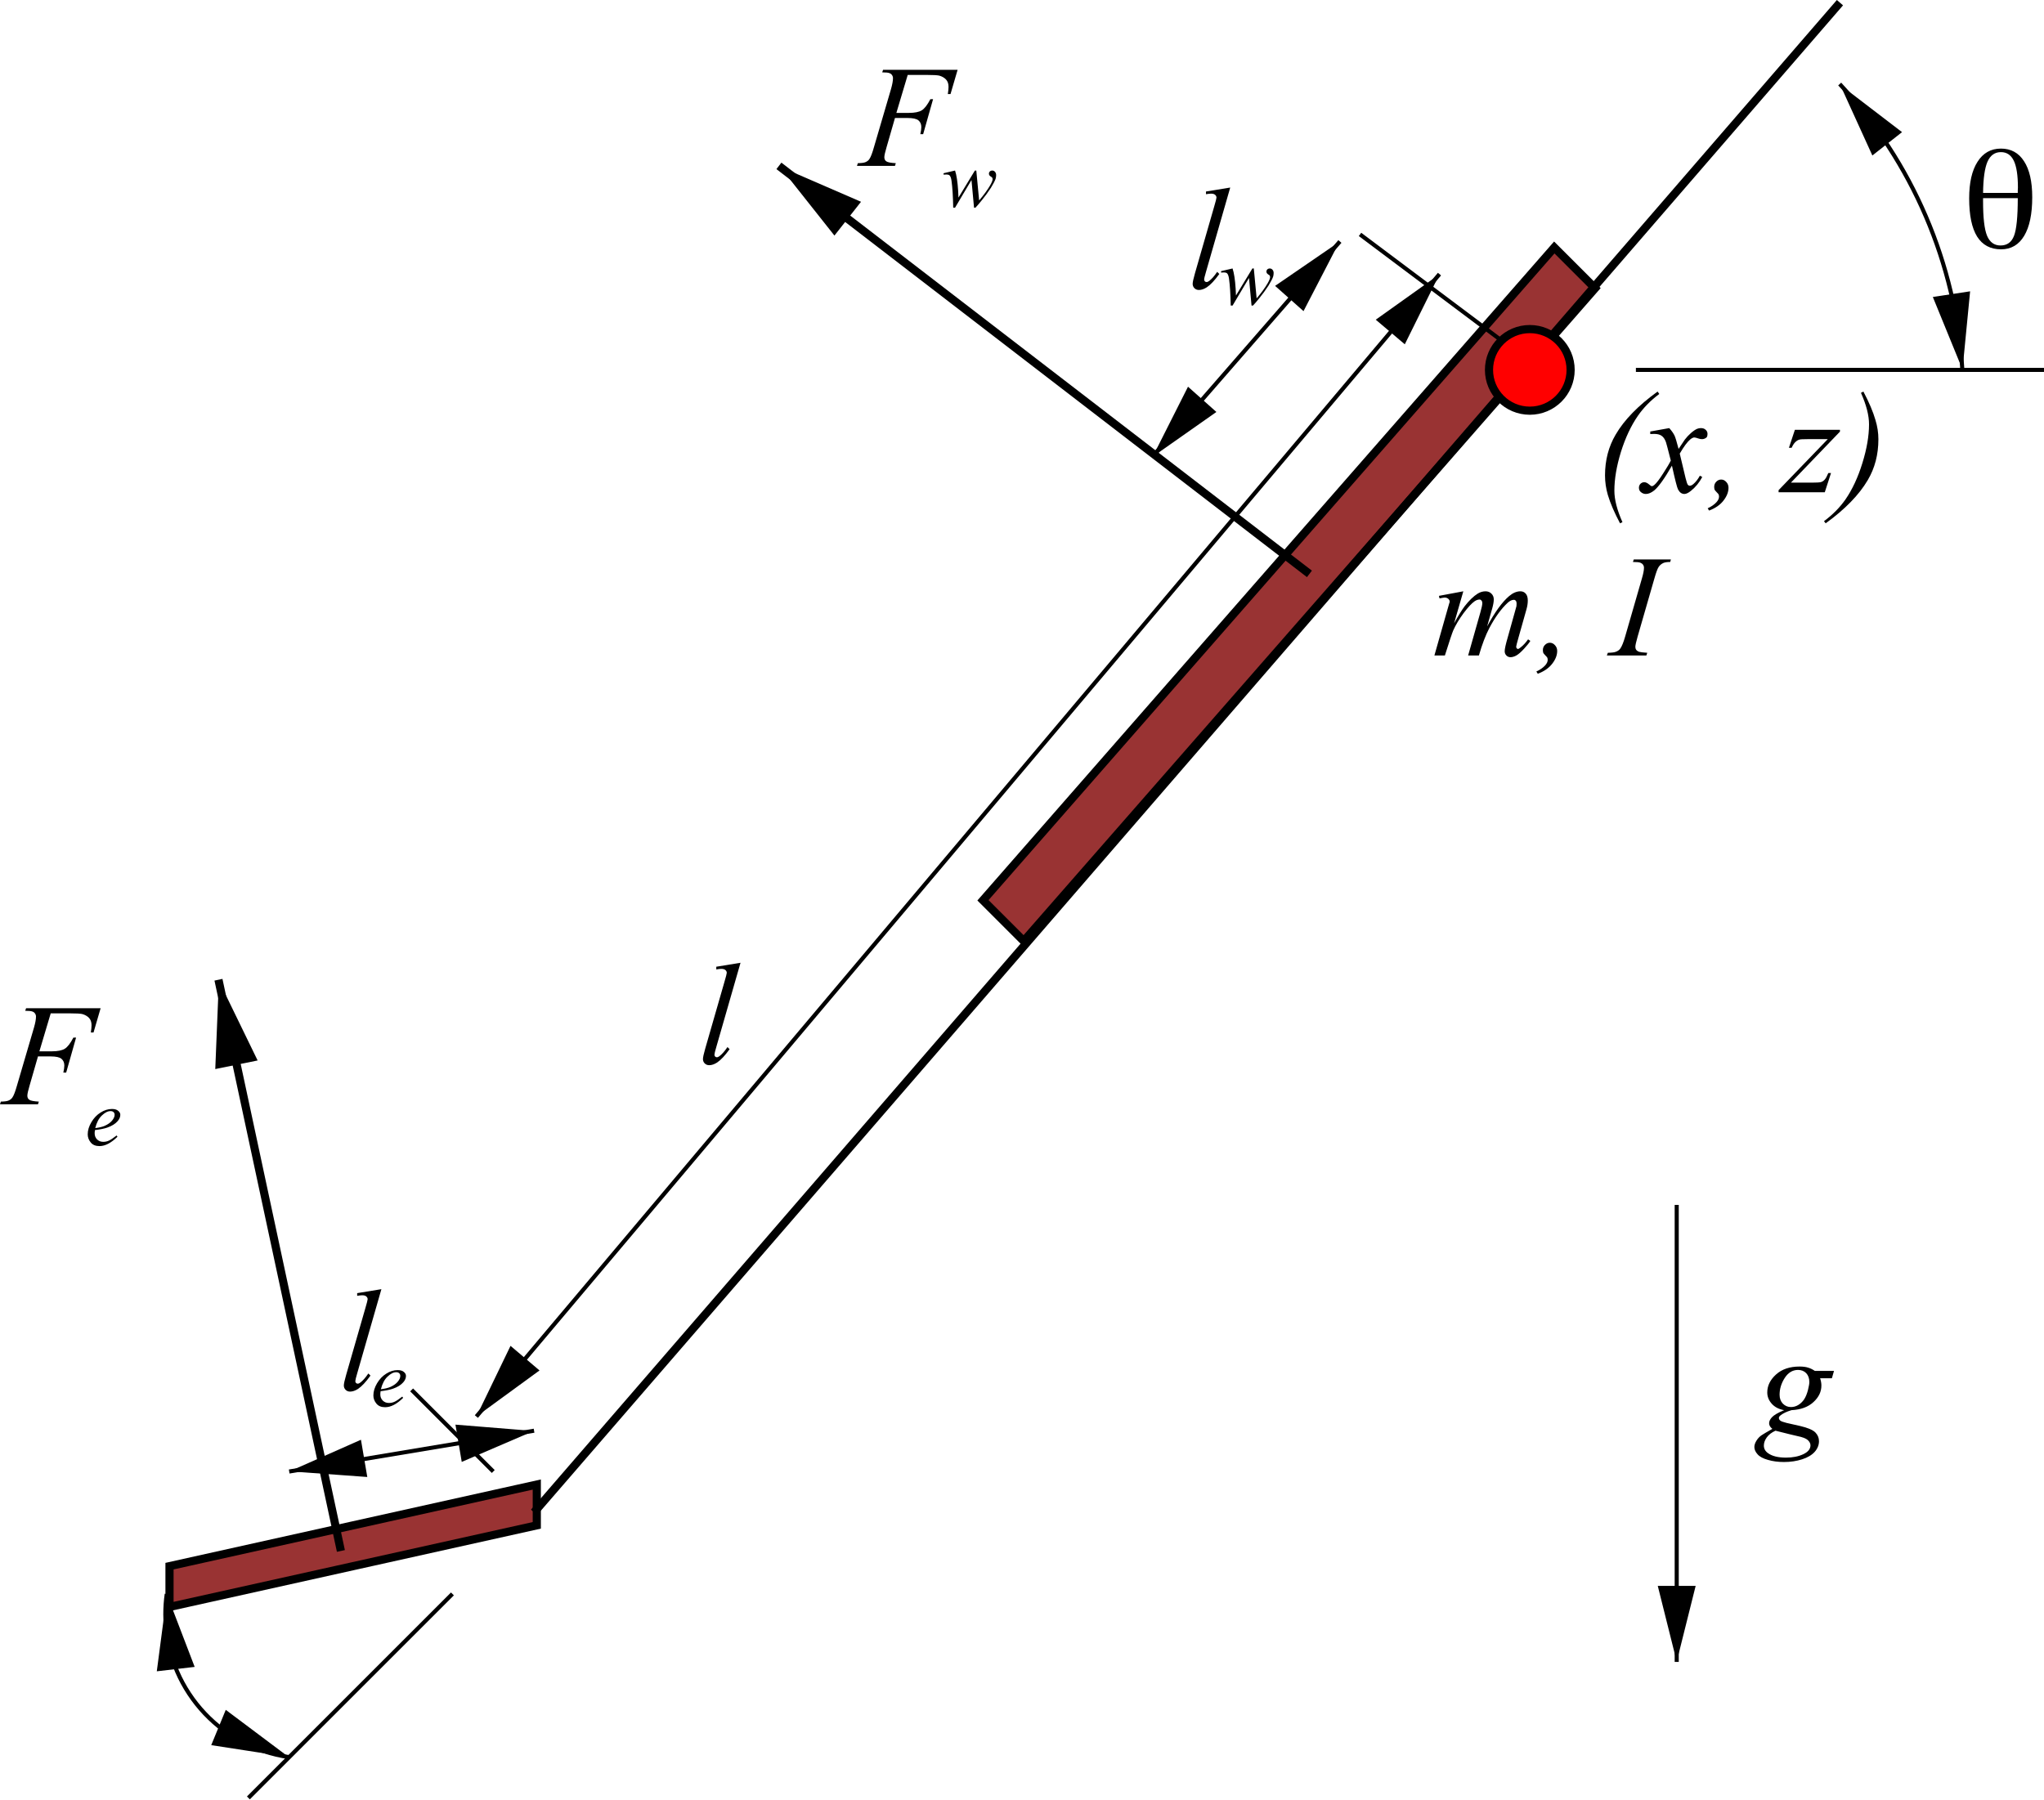
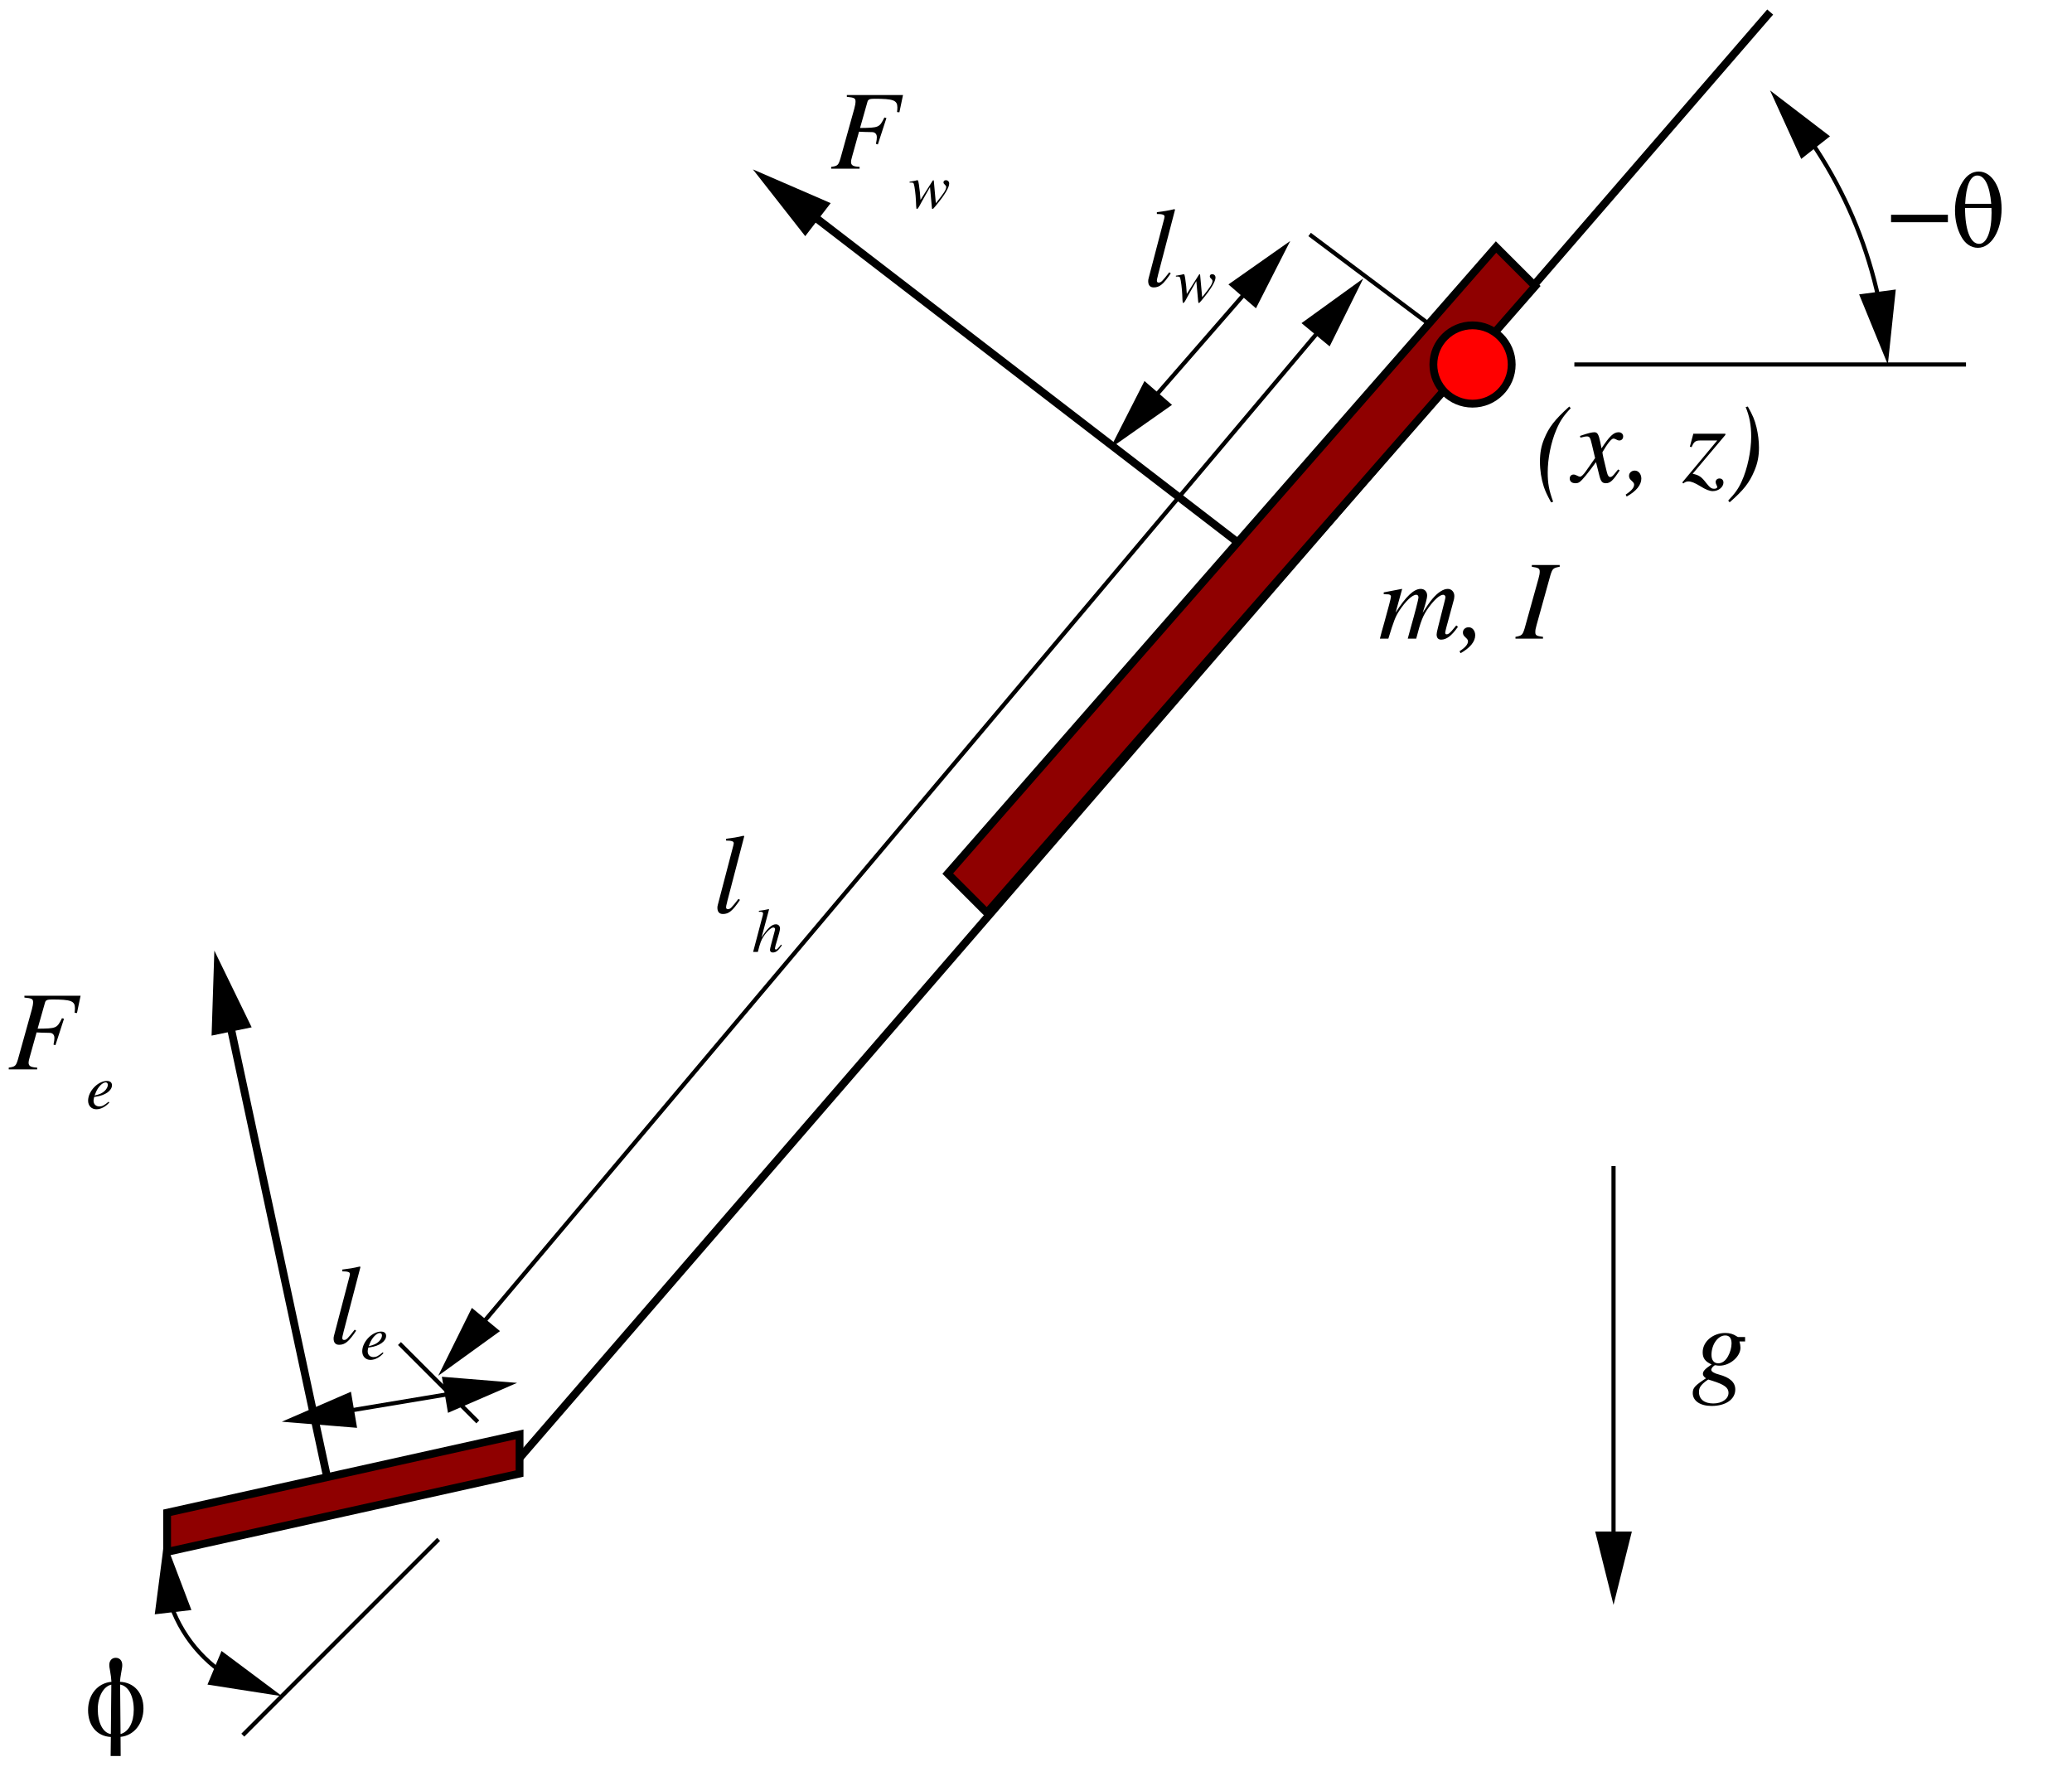
- <svg xmlns="http://www.w3.org/2000/svg" xmlns:xlink="http://www.w3.org/1999/xlink" width="281.738" height="248.066" viewBox="0 0 225.391 198.453" version="1.1" id="svg2">
-   <defs id="defs4">
-     <g id="g6">
-       <symbol overflow="visible" id="glyph0-0" style="overflow:visible">
-         <path style="stroke:none" d="m 0,-2.219 -10,0 0,-8 10,0 z m -0.25,-0.25 0,-7.5 -9.5,0 0,7.5 z" id="path9" />
-       </symbol>
-       <symbol overflow="visible" id="glyph0-1" style="overflow:visible">
-         <path style="stroke:none" d="m 3.297,-3.016 0.125,0.266 c -1.18,0.625 -2.219,1.074 -3.125,1.344 -0.719,0.211 -1.438,0.312 -2.156,0.312 -1.676,0 -3.176,-0.391 -4.5,-1.172 -1.625,-0.945 -3.207,-2.488 -4.75,-4.625 l 0.266,-0.188 c 0.719,0.961 1.523,1.746 2.406,2.359 1.105,0.762 2.438,1.387 4,1.875 1.562,0.48 2.984,0.719 4.266,0.719 0.977,0 2.133,-0.297 3.469,-0.891 z" id="path12" />
-       </symbol>
-       <symbol overflow="visible" id="glyph0-2" style="overflow:visible">
-         <path style="stroke:none" d="m -7.078,-2.781 c 0.273,-0.25 0.543,-0.441 0.812,-0.578 0.188,-0.094 0.684,-0.242 1.484,-0.453 L -5.812,-4.5 c -0.25,-0.188 -0.488,-0.41 -0.719,-0.672 -0.227,-0.258 -0.383,-0.488 -0.469,-0.688 -0.051,-0.125 -0.078,-0.258 -0.078,-0.406 0,-0.227 0.062,-0.406 0.188,-0.531 C -6.773,-6.93 -6.629,-7 -6.453,-7 c 0.199,0 0.336,0.039 0.406,0.109 0.125,0.148 0.188,0.312 0.188,0.5 0,0.117 -0.02,0.234 -0.062,0.359 -0.082,0.242 -0.125,0.402 -0.125,0.484 0,0.125 0.074,0.277 0.219,0.453 0.273,0.324 0.793,0.711 1.562,1.156 l 2.688,-0.641 c 0.418,-0.102 0.668,-0.188 0.75,-0.25 0.074,-0.07 0.109,-0.141 0.109,-0.203 0,-0.113 -0.055,-0.242 -0.172,-0.391 -0.238,-0.281 -0.551,-0.523 -0.938,-0.734 L -1.688,-6.422 c 0.617,0.324 1.125,0.742 1.531,1.25 0.227,0.281 0.344,0.523 0.344,0.719 0,0.293 -0.168,0.527 -0.5,0.703 -0.195,0.105 -1.07,0.328 -2.625,0.672 1.418,0.812 2.328,1.465 2.734,1.953 0.258,0.324 0.391,0.633 0.391,0.922 0,0.219 -0.078,0.41 -0.234,0.578 C -0.16,0.5 -0.312,0.562 -0.5,0.562 c -0.176,0 -0.32,-0.059 -0.438,-0.172 -0.113,-0.117 -0.172,-0.258 -0.172,-0.422 0,-0.164 0.086,-0.344 0.25,-0.531 0.125,-0.133 0.188,-0.238 0.188,-0.312 0,-0.062 -0.039,-0.145 -0.125,-0.25 -0.195,-0.238 -0.625,-0.566 -1.281,-0.984 -0.656,-0.426 -1.129,-0.707 -1.422,-0.844 -1.27,0.324 -1.941,0.5 -2.016,0.531 -0.332,0.117 -0.566,0.273 -0.703,0.469 -0.145,0.188 -0.219,0.469 -0.219,0.844 0,0.125 0.008,0.266 0.016,0.422 l -0.281,0 z" id="path15" />
-       </symbol>
-       <symbol overflow="visible" id="glyph0-3" style="overflow:visible">
-         <path style="stroke:none" d="m 1.766,0.172 c -0.18,-0.395 -0.402,-0.719 -0.672,-0.969 -0.211,-0.188 -0.414,-0.281 -0.609,-0.281 -0.094,0 -0.18,0.016 -0.25,0.047 -0.043,0.023 -0.125,0.094 -0.25,0.219 -0.133,0.125 -0.223,0.199 -0.266,0.219 -0.094,0.031 -0.195,0.047 -0.312,0.047 -0.219,0 -0.406,-0.07 -0.562,-0.219 -0.164,-0.156 -0.25,-0.336 -0.25,-0.547 0,-0.219 0.09,-0.406 0.266,-0.562 0.168,-0.164 0.383,-0.25 0.641,-0.25 0.469,0 0.938,0.184 1.406,0.547 0.477,0.367 0.848,0.898 1.109,1.594 z" id="path18" />
-       </symbol>
-       <symbol overflow="visible" id="glyph0-4" style="overflow:visible">
-         <path style="stroke:none" d="" id="path21" />
-       </symbol>
-       <symbol overflow="visible" id="glyph0-5" style="overflow:visible">
-         <path style="stroke:none" d="m -6.891,-1.344 0,-4.969 0.203,0 5.625,5.406 0,-2.281 c 0,-0.539 -0.02,-0.883 -0.062,-1.031 C -1.164,-4.363 -1.254,-4.5 -1.391,-4.625 -1.523,-4.75 -1.77,-4.883 -2.125,-5.031 l 0,-0.297 2.125,0.688 0,5.094 -0.234,0 -5.625,-5.422 0,2.25 c 0,0.48 0.016,0.766 0.047,0.859 0.031,0.148 0.117,0.293 0.25,0.438 0.125,0.148 0.344,0.293 0.656,0.438 l 0,0.297 z" id="path24" />
-       </symbol>
-       <symbol overflow="visible" id="glyph0-6" style="overflow:visible">
-         <path style="stroke:none" d="m -10.969,-2.328 -0.141,-0.266 c 1.18,-0.625 2.219,-1.066 3.125,-1.328 C -7.273,-4.141 -6.562,-4.25 -5.844,-4.25 c 1.68,0 3.18,0.391 4.5,1.172 1.633,0.961 3.223,2.508 4.766,4.641 L 3.188,1.75 C 2.469,0.781 1.664,-0.008 0.781,-0.625 c -1.102,-0.758 -2.438,-1.379 -4,-1.859 -1.57,-0.488 -3,-0.734 -4.281,-0.734 -0.977,0 -2.133,0.297 -3.469,0.891 z" id="path27" />
-       </symbol>
-       <symbol overflow="visible" id="glyph0-7" style="overflow:visible">
-         <path style="stroke:none" d="m -7.078,-3.469 3.531,1.016 c -0.832,-0.457 -1.457,-0.844 -1.875,-1.156 -0.645,-0.5 -1.113,-0.984 -1.406,-1.453 -0.164,-0.27 -0.25,-0.555 -0.25,-0.859 0,-0.258 0.086,-0.473 0.25,-0.641 0.168,-0.176 0.383,-0.266 0.641,-0.266 0.262,0 0.594,0.059 1,0.172 l 1.984,0.562 c -1.582,-0.852 -2.695,-1.66 -3.344,-2.422 -0.352,-0.414 -0.531,-0.832 -0.531,-1.25 0,-0.238 0.086,-0.43 0.25,-0.578 0.168,-0.156 0.422,-0.234 0.766,-0.234 0.305,0 0.621,0.047 0.953,0.141 l 3.047,0.859 c 0.656,0.188 1.023,0.281 1.094,0.281 0.074,0 0.137,-0.023 0.188,-0.078 0.043,-0.031 0.062,-0.07 0.062,-0.125 0,-0.051 -0.051,-0.141 -0.156,-0.266 -0.227,-0.301 -0.531,-0.582 -0.906,-0.844 l 0.172,-0.25 c 0.211,0.125 0.496,0.355 0.859,0.688 0.367,0.336 0.617,0.621 0.75,0.859 0.125,0.23 0.188,0.445 0.188,0.641 0,0.18 -0.062,0.328 -0.188,0.453 -0.125,0.125 -0.281,0.188 -0.469,0.188 -0.25,0 -0.75,-0.109 -1.5,-0.328 L -4.484,-9.062 C -5.055,-9.227 -5.375,-9.316 -5.438,-9.328 -5.539,-9.336 -5.641,-9.344 -5.734,-9.344 c -0.125,0 -0.223,0.027 -0.297,0.078 -0.07,0.062 -0.109,0.137 -0.109,0.219 0,0.219 0.109,0.449 0.328,0.688 0.668,0.719 1.594,1.391 2.781,2.016 C -2.238,-5.926 -1.227,-5.539 0,-5.188 L 0,-4 -4.734,-5.344 C -5.242,-5.488 -5.582,-5.562 -5.75,-5.562 c -0.145,0 -0.25,0.031 -0.312,0.094 -0.07,0.055 -0.109,0.121 -0.109,0.203 0,0.18 0.062,0.359 0.188,0.547 0.211,0.312 0.648,0.719 1.312,1.219 0.668,0.492 1.305,0.871 1.906,1.141 0.293,0.125 1.215,0.434 2.766,0.922 l 0,1.156 -5.062,-1.438 -0.656,-0.188 c -0.102,-0.039 -0.176,-0.062 -0.219,-0.062 -0.113,0 -0.219,0.055 -0.312,0.156 -0.094,0.105 -0.141,0.242 -0.141,0.406 0,0.062 0.031,0.25 0.094,0.562 l -0.281,0.062 z" id="path30" />
-       </symbol>
-       <symbol overflow="visible" id="glyph0-8" style="overflow:visible">
-         <path style="stroke:none" d="M -0.297,-3.953 0,-3.859 0,0.5 -0.297,0.391 c -0.008,-0.438 -0.047,-0.727 -0.109,-0.875 -0.082,-0.227 -0.203,-0.395 -0.359,-0.5 -0.25,-0.176 -0.688,-0.352 -1.312,-0.531 L -8.469,-3.359 C -9,-3.516 -9.398,-3.594 -9.672,-3.594 c -0.133,0 -0.25,0.039 -0.344,0.109 -0.094,0.062 -0.164,0.164 -0.219,0.297 -0.051,0.137 -0.078,0.406 -0.078,0.812 l -0.281,-0.094 0,-4.094 0.281,0.078 c 0,0.336 0.039,0.586 0.109,0.75 0.105,0.23 0.258,0.406 0.453,0.531 0.188,0.125 0.617,0.281 1.281,0.469 l 6.391,1.844 c 0.586,0.168 0.961,0.25 1.125,0.25 0.125,0 0.234,-0.031 0.328,-0.094 0.094,-0.07 0.168,-0.176 0.219,-0.312 0.043,-0.145 0.078,-0.445 0.109,-0.906 z" id="path33" />
-       </symbol>
-       <symbol overflow="visible" id="glyph0-9" style="overflow:visible">
-         <path style="stroke:none" d="m -10.031,-5.203 4.188,1.25 0,-1.391 c 0,-0.625 -0.094,-1.094 -0.281,-1.406 -0.195,-0.312 -0.609,-0.629 -1.234,-0.953 l 0,-0.297 3.859,1.094 0,0.312 c -0.312,-0.07 -0.57,-0.109 -0.781,-0.109 -0.312,0 -0.555,0.105 -0.734,0.312 -0.176,0.211 -0.266,0.605 -0.266,1.188 l 0,1.406 3.203,0.922 c 0.562,0.168 0.938,0.25 1.125,0.25 0.199,0 0.352,-0.07 0.453,-0.219 0.105,-0.145 0.172,-0.492 0.203,-1.047 L 0,-3.797 0,0.391 -0.297,0.297 C -0.305,-0.117 -0.344,-0.395 -0.406,-0.531 c -0.082,-0.207 -0.203,-0.359 -0.359,-0.453 -0.207,-0.145 -0.645,-0.312 -1.312,-0.5 l -6.391,-1.875 c -0.508,-0.145 -0.91,-0.219 -1.203,-0.219 -0.133,0 -0.25,0.039 -0.344,0.109 -0.102,0.062 -0.176,0.164 -0.219,0.297 -0.051,0.125 -0.078,0.387 -0.078,0.781 l -0.281,-0.094 0,-8.219 2.672,0.781 0,0.297 c -0.32,-0.051 -0.586,-0.078 -0.797,-0.078 -0.344,0 -0.613,0.094 -0.812,0.281 -0.195,0.188 -0.336,0.434 -0.422,0.734 -0.051,0.211 -0.078,0.672 -0.078,1.391 z" id="path36" />
-       </symbol>
-       <symbol overflow="visible" id="glyph0-10" style="overflow:visible">
-         <path style="stroke:none" d="m -6.594,-8.344 0.812,0.234 0,1.297 c 0.281,-0.094 0.547,-0.141 0.797,-0.141 0.688,0 1.297,0.293 1.828,0.875 0.543,0.586 0.84,1.391 0.891,2.422 0.168,0.555 0.367,0.965 0.594,1.234 0.086,0.105 0.172,0.156 0.266,0.156 0.105,0 0.199,-0.047 0.281,-0.141 0.086,-0.094 0.172,-0.328 0.266,-0.703 L -0.516,-4.625 c 0.199,-0.844 0.438,-1.398 0.719,-1.672 C 0.473,-6.555 0.789,-6.688 1.156,-6.688 c 0.426,0 0.816,0.156 1.172,0.469 0.352,0.312 0.629,0.777 0.828,1.391 0.195,0.605 0.297,1.273 0.297,2 0,0.648 -0.078,1.234 -0.234,1.766 C 3.07,-0.531 2.867,-0.148 2.609,0.078 2.348,0.316 2.078,0.438 1.797,0.438 1.578,0.438 1.344,0.359 1.094,0.203 0.852,0.055 0.656,-0.129 0.5,-0.359 c -0.094,-0.133 -0.328,-0.531 -0.703,-1.188 -0.188,0.242 -0.395,0.359 -0.625,0.359 -0.207,0 -0.426,-0.102 -0.656,-0.312 -0.238,-0.219 -0.5,-0.664 -0.781,-1.344 -0.102,0.574 -0.336,1.027 -0.703,1.359 -0.375,0.336 -0.789,0.5 -1.25,0.5 -0.738,0 -1.398,-0.32 -1.984,-0.969 -0.582,-0.645 -0.875,-1.508 -0.875,-2.594 0,-0.383 0.043,-0.703 0.125,-0.953 0.074,-0.25 0.195,-0.492 0.359,-0.734 z m 1.234,2.719 c -0.414,0 -0.742,0.117 -0.984,0.344 -0.238,0.23 -0.359,0.531 -0.359,0.906 0,0.594 0.297,1.086 0.891,1.469 0.586,0.375 1.199,0.562 1.844,0.562 0.398,0 0.727,-0.117 0.984,-0.359 0.25,-0.25 0.375,-0.547 0.375,-0.891 0,-0.281 -0.07,-0.547 -0.219,-0.797 -0.156,-0.258 -0.363,-0.477 -0.625,-0.656 C -3.723,-5.223 -4.062,-5.363 -4.469,-5.469 -4.883,-5.57 -5.18,-5.625 -5.359,-5.625 z M 0,-1.891 c 0.195,0.43 0.445,0.75 0.75,0.969 0.301,0.211 0.598,0.312 0.891,0.312 0.344,0 0.625,-0.156 0.844,-0.469 0.32,-0.445 0.484,-1.102 0.484,-1.969 0,-0.738 -0.125,-1.375 -0.375,-1.906 C 2.344,-5.484 2.016,-5.75 1.609,-5.75 1.41,-5.75 1.219,-5.648 1.031,-5.453 0.852,-5.254 0.707,-4.875 0.594,-4.312 0.531,-4.008 0.332,-3.203 0,-1.891 z" id="path39" />
-       </symbol>
-       <symbol overflow="visible" id="glyph0-11" style="overflow:visible">
-         <path style="stroke:none" d="M -11.109,-4.766 -1.812,-2.094 c 0.461,0.137 0.742,0.203 0.844,0.203 0.086,0 0.152,-0.023 0.203,-0.078 0.055,-0.051 0.078,-0.113 0.078,-0.188 0,-0.094 -0.047,-0.195 -0.141,-0.312 C -1.035,-2.738 -1.363,-3.023 -1.812,-3.328 L -1.578,-3.562 c 0.699,0.5 1.188,0.961 1.469,1.375 0.195,0.305 0.297,0.594 0.297,0.875 0,0.199 -0.07,0.367 -0.203,0.5 -0.133,0.125 -0.289,0.188 -0.469,0.188 -0.188,0 -0.57,-0.082 -1.156,-0.25 L -8.969,-2.984 C -9.57,-3.16 -9.914,-3.25 -10,-3.25 c -0.125,0 -0.227,0.055 -0.312,0.156 -0.082,0.094 -0.125,0.246 -0.125,0.453 0,0.125 0.023,0.309 0.062,0.547 l -0.297,0 z" id="path42" />
-       </symbol>
-       <symbol overflow="visible" id="glyph1-0" style="overflow:visible">
-         <path style="stroke:none" d="m 2.859,-0.812 -14.281,0 0,-8.094 14.281,0 z m -0.891,-0.906 0,-6.281 -12.484,0 0,6.281 z" id="path45" />
-       </symbol>
-       <symbol overflow="visible" id="glyph1-1" style="overflow:visible">
-         <path style="stroke:none" d="m -5.438,-2.281 0.359,0 c 1.805,0 3.062,-0.145 3.781,-0.438 0.719,-0.301 1.078,-0.797 1.078,-1.484 0,-0.719 -0.348,-1.211 -1.047,-1.484 -0.707,-0.281 -2.098,-0.422 -4.172,-0.422 z m -0.578,-3.828 c -0.07,0 -0.172,0 -0.297,0 C -6.445,-6.117 -6.539,-6.125 -6.594,-6.125 c -1.352,0 -2.344,0.152 -2.969,0.453 -0.633,0.305 -0.953,0.777 -0.953,1.422 0,0.68 0.355,1.172 1.062,1.484 0.711,0.305 1.855,0.465 3.438,0.484 z M -10.906,-4.25 c 0,-1.102 0.465,-1.953 1.391,-2.547 0.918,-0.602 2.242,-0.906 3.969,-0.906 1.855,0 3.277,0.297 4.266,0.891 0.992,0.594 1.484,1.445 1.484,2.547 0,1.168 -0.469,2.047 -1.406,2.641 -0.945,0.586 -2.352,0.875 -4.219,0.875 -1.727,0 -3.07,-0.305 -4.031,-0.922 -0.969,-0.613 -1.453,-1.473 -1.453,-2.578 z" id="path48" />
-       </symbol>
-       <symbol overflow="visible" id="glyph2-0" style="overflow:visible">
-         <path style="stroke:none" d="m 0,-1.25 -5.625,0 0,-4.5 5.625,0 z m -0.141,-0.141 0,-4.219 -5.344,0 0,4.219 z" id="path51" />
-       </symbol>
-       <symbol overflow="visible" id="glyph2-1" style="overflow:visible">
-         <path style="stroke:none" d="m -3.984,-3.766 3.297,-0.312 c -0.594,-0.508 -1.148,-0.914 -1.672,-1.219 -0.312,-0.176 -0.535,-0.266 -0.672,-0.266 -0.062,0 -0.117,0.016 -0.172,0.047 -0.031,0.012 -0.066,0.059 -0.109,0.141 -0.051,0.074 -0.102,0.133 -0.156,0.172 -0.062,0.031 -0.125,0.047 -0.188,0.047 -0.082,0 -0.156,-0.031 -0.219,-0.094 -0.07,-0.07 -0.109,-0.164 -0.109,-0.281 0,-0.113 0.047,-0.211 0.141,-0.297 0.094,-0.082 0.215,-0.125 0.359,-0.125 0.156,0 0.297,0.023 0.422,0.062 0.25,0.094 0.578,0.266 0.984,0.516 0.48,0.312 0.922,0.637 1.328,0.969 0.406,0.324 0.695,0.57 0.859,0.734 l 0,0.156 -3.047,0.281 3.047,1.812 0,0.203 c -1.25,0.023 -2.238,0.086 -2.969,0.188 -0.301,0.043 -0.5,0.117 -0.594,0.219 -0.062,0.074 -0.094,0.184 -0.094,0.328 0,0.086 0.008,0.195 0.016,0.328 l -0.156,0 -0.297,-1.266 c 0.492,-0.164 1.246,-0.281 2.266,-0.344 0.387,-0.008 0.625,-0.02 0.719,-0.031 l -2.984,-1.812 z" id="path54" />
-       </symbol>
-       <symbol overflow="visible" id="glyph2-2" style="overflow:visible">
-         <path style="stroke:none" d="m -1.656,-1.078 c 0.148,0.023 0.266,0.031 0.359,0.031 0.262,0 0.484,-0.086 0.672,-0.266 0.18,-0.188 0.266,-0.41 0.266,-0.672 0,-0.219 -0.039,-0.422 -0.125,-0.609 -0.082,-0.195 -0.273,-0.488 -0.578,-0.875 l 0.141,-0.094 c 0.688,0.699 1.031,1.359 1.031,1.984 0,0.43 -0.133,0.75 -0.406,0.969 -0.27,0.219 -0.566,0.328 -0.891,0.328 -0.438,0 -0.883,-0.133 -1.344,-0.406 -0.457,-0.27 -0.812,-0.609 -1.062,-1.016 -0.258,-0.406 -0.391,-0.82 -0.391,-1.25 0,-0.312 0.07,-0.539 0.203,-0.688 0.125,-0.156 0.273,-0.234 0.438,-0.234 0.25,0 0.484,0.102 0.703,0.297 0.293,0.25 0.527,0.625 0.703,1.125 0.117,0.324 0.211,0.781 0.281,1.375 z M -1.875,-1.109 C -1.926,-1.535 -2.008,-1.883 -2.125,-2.156 -2.289,-2.52 -2.484,-2.789 -2.703,-2.969 -2.93,-3.156 -3.145,-3.25 -3.344,-3.25 c -0.125,0 -0.223,0.043 -0.297,0.125 C -3.711,-3.051 -3.75,-2.941 -3.75,-2.797 c 0,0.305 0.164,0.621 0.484,0.953 0.312,0.336 0.777,0.578 1.391,0.734 z" id="path57" />
-       </symbol>
-     </g>
-     <clipPath id="clip1">
-       <path d="M 3,3 49,3 49,30 3,30 z" id="path60" />
-     </clipPath>
-     <clipPath id="clip2">
-       <path d="m 0,0 0,226 205,0 0,-226 z m 8.441,22.66 2.219,2.82 7.141,-5.641 -6.719,3.059 4.5,-5.879 z m 34.5,-10.98 -0.539,-3.539 -9,1.258 7.438,0.723 -6.898,2.82 z" id="path63" />
-     </clipPath>
-     <clipPath id="clip3">
-       <path d="m 152,161 18,0 0,40 -18,0 z" id="path66" />
-     </clipPath>
-     <clipPath id="clip4">
-       <path d="m 0,0 0,226 205,0 0,-226 z m 161.621,195.699 3.598,-0.598 -1.559,-8.941 -0.539,7.379 -3,-6.777 z m -1.199,-29.34 -3.602,0.602 1.559,8.938 0.602,-7.438 2.941,6.84 z" id="path69" />
-     </clipPath>
-     <clipPath id="clip5">
-       <path d="m 6,69 72,0 0,85 -72,0 z" id="path72" />
-     </clipPath>
-     <clipPath id="clip6">
-       <path d="m 0,0 0,226 205,0 0,-226 z m 17.32,140.141 2.82,2.219 6.121,-7.98 -5.762,4.562 2.941,-6.781 z" id="path75" />
-     </clipPath>
-     <clipPath id="clip7">
-       <path d="m 133,41 52,0 0,1 -52,0 z" id="path78" />
-     </clipPath>
-     <clipPath id="clip8">
-       <path d="m 0,0 0,226 205,0 0,-226 z m 185.199,43.301 0,-3.602 -9.059,0 7.199,1.801 -7.199,1.801 z" id="path81" />
-     </clipPath>
-     <clipPath id="clip9">
-       <path d="m 24,61 140,0 0,120 -140,0 z" id="path84" />
-     </clipPath>
-     <clipPath id="clip10">
-       <path d="m 0,0 0,226 205,0 0,-226 z m 156.762,175.84 2.277,-2.758 -6.898,-5.82 4.379,6 -6.719,-3.242 z M 31.66,65.738 29.379,68.5 l 6.902,5.82 -4.32,-6.059 6.66,3.297 z" id="path87" />
-     </clipPath>
-     <clipPath id="clip11">
-       <path d="m 21,72 37,0 0,34 -37,0 z" id="path90" />
-     </clipPath>
-     <clipPath id="clip12">
-       <path d="m 0,0 0,226 205,0 0,-226 z m 50.859,101.32 2.402,-2.699 -6.84,-6 4.258,6.059 -6.66,-3.359 z m -22.738,-24.602 -2.402,2.703 6.84,6 -4.199,-6.121 6.602,3.418 z" id="path93" />
-     </clipPath>
-     <clipPath id="clip13">
-       <path d="m 96,176 89,0 0,40 -89,0 z" id="path96" />
-     </clipPath>
-     <clipPath id="clip14">
-       <path d="m 0,0 0,226 205,0 0,-226 z m 107.801,200.738 0.719,3.543 9.84,-2.102 -7.379,-0.301 6.66,-3.238 z" id="path99" />
-     </clipPath>
-     <clipPath id="clip15">
-       <path d="m 170,188 32,0 0,27 -32,0 z" id="path102" />
-     </clipPath>
-     <clipPath id="clip16">
-       <path d="m 0,0 0,226 205,0 0,-226 z M 196.781,194.379 193.48,193 l -3.539,8.398 4.5,-6 -1.141,7.383 z m -21.121,11.941 0.418,3.598 9,-1.078 -7.316,-0.961 6.898,-2.641 z" id="path105" />
-     </clipPath>
-   </defs>
-   <g id="surface1" transform="matrix(0,1,-1,0,226.3906,-1.00625)">
-     <g style="fill:#000000;fill-opacity:1" id="g108">
-       <use xlink:href="#glyph0-1" x="55.3" y="50.5" id="use110" width="205" height="226" />
-       <use xlink:href="#glyph0-2" x="55.3" y="45.105" id="use112" width="205" height="226" />
-       <use xlink:href="#glyph0-3" x="55.3" y="37.913" id="use114" width="205" height="226" />
-       <use xlink:href="#glyph0-4" x="55.3" y="33.863" id="use116" width="205" height="226" />
-       <use xlink:href="#glyph0-5" x="55.3" y="29.813" id="use118" width="205" height="226" />
-       <use xlink:href="#glyph0-6" x="55.3" y="23.511" id="use120" width="205" height="226" />
-     </g>
-     <g clip-path="url(#clip1)" clip-rule="nonzero" id="g122">
-       <g clip-path="url(#clip2)" clip-rule="evenodd" id="g124">
-         <path style="fill:none;stroke:#000000;stroke-width:4.5;stroke-linecap:butt;stroke-linejoin:miter;stroke-miterlimit:10;stroke-opacity:1" d="M 418.398,2160 C 300.703,2152.812 189.102,2105 102.734,2024.727" transform="matrix(0.1,0,0,-0.1,0,226)" id="path126" />
-       </g>
-     </g>
-     <path style="fill:#000000;fill-opacity:1;fill-rule:evenodd;stroke:none" d="m 15.582,17.02 -4.5,5.879 6.719,-3.059 -2.219,-2.82" id="path128" />
-     <path style="fill:none;stroke:#000000;stroke-width:4.5;stroke-linecap:butt;stroke-linejoin:miter;stroke-miterlimit:10;stroke-opacity:1" d="m 155.82,2089.805 -45,-58.789 67.188,30.586 z" transform="matrix(0.1,0,0,-0.1,0,226)" id="path130" />
-     <path style="fill:#000000;fill-opacity:1;fill-rule:evenodd;stroke:none" d="m 33.941,12.941 6.898,-2.82 -7.438,-0.723 0.539,3.543" id="path132" />
-     <path style="fill:none;stroke:#000000;stroke-width:4.5;stroke-linecap:butt;stroke-linejoin:miter;stroke-miterlimit:10;stroke-opacity:1" d="m 339.414,2130.586 68.984,28.203 -74.375,7.226 z" transform="matrix(0.1,0,0,-0.1,0,226)" id="path134" />
-     <g style="fill:#000000;fill-opacity:1" id="g136">
-       <use xlink:href="#glyph0-7" x="73.3" y="68.5" id="use138" width="205" height="226" />
-       <use xlink:href="#glyph0-3" x="73.3" y="56.804" id="use140" width="205" height="226" />
-       <use xlink:href="#glyph0-4" x="73.3" y="52.754" id="use142" width="205" height="226" />
-       <use xlink:href="#glyph0-8" x="73.3" y="48.704" id="use144" width="205" height="226" />
-     </g>
-     <g style="fill:#000000;fill-opacity:1" id="g146">
-       <use xlink:href="#glyph1-1" x="28.3" y="10" id="use148" width="205" height="226" />
-     </g>
-     <path style="fill:none;stroke:#000000;stroke-width:4.5;stroke-linecap:butt;stroke-linejoin:miter;stroke-miterlimit:10;stroke-opacity:1" d="m 1993.008,270 -225,225" transform="matrix(0.1,0,0,-0.1,0,226)" id="path150" />
-     <path style="fill:none;stroke:#000000;stroke-width:4.5;stroke-linecap:butt;stroke-linejoin:miter;stroke-miterlimit:10;stroke-opacity:1" d="m 1633.008,540 -90,-90" transform="matrix(0.1,0,0,-0.1,0,226)" id="path152" />
-     <path style="fill:#993333;fill-opacity:1;fill-rule:evenodd;stroke:none" d="m 100.301,118 -72,-63 4.5,-4.5 72,63" id="path154" />
-     <path style="fill:none;stroke:#000000;stroke-width:9;stroke-linecap:butt;stroke-linejoin:miter;stroke-miterlimit:10;stroke-opacity:1" d="m 1003.008,1080 -720,630 45,45 720,-630 z" transform="matrix(0.1,0,0,-0.1,0,226)" id="path156" />
-     <path style="fill:#993333;fill-opacity:1;fill-rule:evenodd;stroke:none" d="m 164.738,167.199 9,40.5 4.5,0 -9,-40.5" id="path158" />
-     <path style="fill:none;stroke:#000000;stroke-width:9;stroke-linecap:butt;stroke-linejoin:miter;stroke-miterlimit:10;stroke-opacity:1" d="m 1647.383,588.008 90,-405 45,0 -90,405 z" transform="matrix(0.1,0,0,-0.1,0,226)" id="path160" />
-     <path style="fill:none;stroke:#000000;stroke-width:9;stroke-linecap:butt;stroke-linejoin:miter;stroke-miterlimit:10;stroke-opacity:1" d="M 13.008,2025 1678.008,585" transform="matrix(0.1,0,0,-0.1,0,226)" id="path162" />
-     <g clip-path="url(#clip3)" clip-rule="nonzero" id="g164">
-       <g clip-path="url(#clip4)" clip-rule="evenodd" id="g166">
-         <path style="fill:none;stroke:#000000;stroke-width:4.5;stroke-linecap:butt;stroke-linejoin:miter;stroke-miterlimit:10;stroke-opacity:1" d="m 1588.008,585 45,-270" transform="matrix(0.1,0,0,-0.1,0,226)" id="path168" />
-       </g>
-     </g>
-     <path style="fill:#000000;fill-opacity:1;fill-rule:evenodd;stroke:none" d="m 161.922,175.301 -2.941,-6.84 -0.602,7.438 3.543,-0.598" id="path170" />
-     <path style="fill:none;stroke:#000000;stroke-width:4.5;stroke-linecap:butt;stroke-linejoin:miter;stroke-miterlimit:10;stroke-opacity:1" d="m 1619.219,506.992 -29.414,68.398 -6.016,-74.375 z" transform="matrix(0.1,0,0,-0.1,0,226)" id="path172" />
-     <path style="fill:#000000;fill-opacity:1;fill-rule:evenodd;stroke:none" d="m 160.121,186.762 3,6.777 0.539,-7.379 -3.539,0.602" id="path174" />
-     <path style="fill:none;stroke:#000000;stroke-width:4.5;stroke-linecap:butt;stroke-linejoin:miter;stroke-miterlimit:10;stroke-opacity:1" d="m 1601.211,392.383 30,-67.773 5.391,73.789 z" transform="matrix(0.1,0,0,-0.1,0,226)" id="path176" />
-     <g clip-path="url(#clip5)" clip-rule="nonzero" id="g178">
-       <g clip-path="url(#clip6)" clip-rule="evenodd" id="g180">
-         <path style="fill:none;stroke:#000000;stroke-width:9;stroke-linecap:butt;stroke-linejoin:miter;stroke-miterlimit:10;stroke-opacity:1" d="m 643.008,1440 -450,-585" transform="matrix(0.1,0,0,-0.1,0,226)" id="path182" />
-       </g>
-     </g>
-     <path style="fill:#000000;fill-opacity:1;fill-rule:evenodd;stroke:none" d="M 23.441,132.16 20.5,138.941 l 5.762,-4.562 -2.82,-2.219" id="path184" />
-     <path style="fill:none;stroke:#000000;stroke-width:9;stroke-linecap:butt;stroke-linejoin:miter;stroke-miterlimit:10;stroke-opacity:1" d="M 234.414,938.398 205,870.586 l 57.617,45.625 z" transform="matrix(0.1,0,0,-0.1,0,226)" id="path186" />
-     <g clip-path="url(#clip7)" clip-rule="nonzero" id="g188">
-       <g clip-path="url(#clip8)" clip-rule="evenodd" id="g190">
-         <path style="fill:none;stroke:#000000;stroke-width:4.5;stroke-linecap:butt;stroke-linejoin:miter;stroke-miterlimit:10;stroke-opacity:1" d="m 1338.984,1845 504.023,0" transform="matrix(0.1,0,0,-0.1,0,226)" id="path192" />
-       </g>
-     </g>
-     <path style="fill:#000000;fill-opacity:1;fill-rule:evenodd;stroke:none" d="M 176.141,43.301 183.34,41.5 l -7.199,-1.801 0,3.602" id="path194" />
-     <path style="fill:none;stroke:#000000;stroke-width:4.5;stroke-linecap:butt;stroke-linejoin:miter;stroke-miterlimit:10;stroke-opacity:1" d="m 1761.406,1826.992 71.992,18.008 -71.992,18.008 z" transform="matrix(0.1,0,0,-0.1,0,226)" id="path196" />
-     <path style="fill:none;stroke:#000000;stroke-width:4.5;stroke-linecap:butt;stroke-linejoin:miter;stroke-miterlimit:10;stroke-opacity:1" d="m 403.594,1675.781 -135,-180" transform="matrix(0.1,0,0,-0.1,0,226)" id="path198" />
-     <g clip-path="url(#clip9)" clip-rule="nonzero" id="g200">
-       <g clip-path="url(#clip10)" clip-rule="evenodd" id="g202">
-         <path style="fill:none;stroke:#000000;stroke-width:4.5;stroke-linecap:butt;stroke-linejoin:miter;stroke-miterlimit:10;stroke-opacity:1" d="M 312.383,1583.398 1572.383,521.406" transform="matrix(0.1,0,0,-0.1,0,226)" id="path204" />
-       </g>
-     </g>
-     <path style="fill:#000000;fill-opacity:1;fill-rule:evenodd;stroke:none" d="m 38.621,71.559 -6.66,-3.297 4.32,6.059 2.34,-2.762" id="path206" />
-     <path style="fill:none;stroke:#000000;stroke-width:4.5;stroke-linecap:butt;stroke-linejoin:miter;stroke-miterlimit:10;stroke-opacity:1" d="m 386.211,1544.414 -66.602,32.969 43.203,-60.586 z" transform="matrix(0.1,0,0,-0.1,0,226)" id="path208" />
-     <path style="fill:#000000;fill-opacity:1;fill-rule:evenodd;stroke:none" d="m 149.801,170.02 6.719,3.242 -4.379,-6 -2.34,2.758" id="path210" />
-     <path style="fill:none;stroke:#000000;stroke-width:4.5;stroke-linecap:butt;stroke-linejoin:miter;stroke-miterlimit:10;stroke-opacity:1" d="m 1498.008,559.805 67.188,-32.422 -43.789,60 z" transform="matrix(0.1,0,0,-0.1,0,226)" id="path212" />
-     <g clip-path="url(#clip11)" clip-rule="nonzero" id="g214">
-       <g clip-path="url(#clip12)" clip-rule="evenodd" id="g216">
-         <path style="fill:none;stroke:#000000;stroke-width:4.5;stroke-linecap:butt;stroke-linejoin:miter;stroke-miterlimit:10;stroke-opacity:1" d="M 276.406,1473.594 514.023,1266.602" transform="matrix(0.1,0,0,-0.1,0,226)" id="path218" />
-       </g>
-     </g>
-     <path style="fill:#000000;fill-opacity:1;fill-rule:evenodd;stroke:none" d="m 34.961,82.719 -6.602,-3.418 4.199,6.121 2.402,-2.703" id="path220" />
-     <path style="fill:none;stroke:#000000;stroke-width:4.5;stroke-linecap:butt;stroke-linejoin:miter;stroke-miterlimit:10;stroke-opacity:1" d="m 349.609,1432.812 -66.016,34.18 41.992,-61.211 z" transform="matrix(0.1,0,0,-0.1,0,226)" id="path222" />
-     <path style="fill:#000000;fill-opacity:1;fill-rule:evenodd;stroke:none" d="m 44.02,95.32 6.66,3.359 -4.258,-6.059 -2.402,2.699" id="path224" />
-     <path style="fill:none;stroke:#000000;stroke-width:4.5;stroke-linecap:butt;stroke-linejoin:miter;stroke-miterlimit:10;stroke-opacity:1" d="m 440.195,1306.797 66.602,-33.594 -42.578,60.586 z" transform="matrix(0.1,0,0,-0.1,0,226)" id="path226" />
-     <g clip-path="url(#clip13)" clip-rule="nonzero" id="g228">
-       <g clip-path="url(#clip14)" clip-rule="evenodd" id="g230">
-         <path style="fill:none;stroke:#000000;stroke-width:9;stroke-linecap:butt;stroke-linejoin:miter;stroke-miterlimit:10;stroke-opacity:1" d="m 1720.625,371.992 -630,-135" transform="matrix(0.1,0,0,-0.1,0,226)" id="path232" />
-       </g>
-     </g>
-     <path style="fill:#000000;fill-opacity:1;fill-rule:evenodd;stroke:none" d="m 117.641,198.641 -6.66,3.238 7.379,0.301 -0.719,-3.539" id="path234" />
-     <path style="fill:none;stroke:#000000;stroke-width:9;stroke-linecap:butt;stroke-linejoin:miter;stroke-miterlimit:10;stroke-opacity:1" d="m 1176.406,273.594 -66.602,-32.383 73.789,-3.008 z" transform="matrix(0.1,0,0,-0.1,0,226)" id="path236" />
-     <path style="fill:none;stroke:#000000;stroke-width:4.5;stroke-linecap:butt;stroke-linejoin:miter;stroke-miterlimit:10;stroke-opacity:1" d="m 418.008,2250 0,-450" transform="matrix(0.1,0,0,-0.1,0,226)" id="path238" />
-     <g style="fill:#000000;fill-opacity:1" id="g240">
-       <use xlink:href="#glyph0-9" x="19.3" y="131.5" id="use242" width="205" height="226" />
-     </g>
-     <g style="fill:#000000;fill-opacity:1" id="g244">
-       <use xlink:href="#glyph0-9" x="122.8" y="226" id="use246" width="205" height="226" />
-     </g>
-     <g style="fill:#000000;fill-opacity:1" id="g248">
-       <use xlink:href="#glyph0-10" x="158.8" y="32.5" id="use250" width="205" height="226" />
-     </g>
-     <g style="fill:#000000;fill-opacity:1" id="g252">
-       <use xlink:href="#glyph2-1" x="23.8" y="122.5" id="use254" width="205" height="226" />
-     </g>
-     <g style="fill:#000000;fill-opacity:1" id="g256">
-       <use xlink:href="#glyph2-2" x="127.3" y="217" id="use258" width="205" height="226" />
-     </g>
-     <g style="fill:#000000;fill-opacity:1" id="g260">
-       <use xlink:href="#glyph0-11" x="118.3" y="149.5" id="use262" width="205" height="226" />
-     </g>
-     <g style="fill:#000000;fill-opacity:1" id="g264">
-       <use xlink:href="#glyph0-11" x="32.8" y="95.5" id="use266" width="205" height="226" />
-     </g>
-     <g style="fill:#000000;fill-opacity:1" id="g268">
-       <use xlink:href="#glyph2-1" x="34.6" y="91.9" id="use270" width="205" height="226" />
-     </g>
-     <g style="fill:#000000;fill-opacity:1" id="g272">
-       <use xlink:href="#glyph2-2" x="156.1" y="185.5" id="use274" width="205" height="226" />
-     </g>
-     <g style="fill:#000000;fill-opacity:1" id="g276">
-       <use xlink:href="#glyph0-11" x="154.3" y="189.1" id="use278" width="205" height="226" />
-     </g>
-     <path style="fill:#ff0000;fill-opacity:1;fill-rule:evenodd;stroke:none" d="m 41.801,53.199 c 2.484,0 4.5,2.016 4.5,4.5 0,2.488 -2.016,4.5 -4.5,4.5 -2.484,0 -4.5,-2.012 -4.5,-4.5 0,-2.484 2.016,-4.5 4.5,-4.5" id="path280" />
-     <path style="fill:none;stroke:#000000;stroke-width:9;stroke-linecap:butt;stroke-linejoin:miter;stroke-miterlimit:10;stroke-opacity:1" d="m 418.008,1728.008 c 24.844,0 45,-20.156 45,-45 0,-24.883 -20.156,-45 -45,-45 -24.844,0 -45,20.117 -45,45 0,24.844 20.156,45 45,45 z" transform="matrix(0.1,0,0,-0.1,0,226)" id="path282" />
-     <g clip-path="url(#clip15)" clip-rule="nonzero" id="g284">
-       <g clip-path="url(#clip16)" clip-rule="evenodd" id="g286">
-         <path style="fill:none;stroke:#000000;stroke-width:4.5;stroke-linecap:butt;stroke-linejoin:miter;stroke-miterlimit:10;stroke-opacity:1" d="m 1768.086,179.961 c 7.422,-1.055 14.922,-1.562 22.422,-1.562 79.219,0 146.367,58.242 157.539,136.68" transform="matrix(0.1,0,0,-0.1,0,226)" id="path288" />
-       </g>
-     </g>
-     <path style="fill:#000000;fill-opacity:1;fill-rule:evenodd;stroke:none" d="m 193.301,202.781 1.141,-7.383 -4.5,6 3.359,1.383" id="path290" />
-     <path style="fill:none;stroke:#000000;stroke-width:4.5;stroke-linecap:butt;stroke-linejoin:miter;stroke-miterlimit:10;stroke-opacity:1" d="m 1933.008,232.188 11.406,73.828 -45,-60 z" transform="matrix(0.1,0,0,-0.1,0,226)" id="path292" />
-     <path style="fill:#000000;fill-opacity:1;fill-rule:evenodd;stroke:none" d="m 184.66,205.238 -6.898,2.641 7.316,0.961 -0.418,-3.602" id="path294" />
-     <path style="fill:none;stroke:#000000;stroke-width:4.5;stroke-linecap:butt;stroke-linejoin:miter;stroke-miterlimit:10;stroke-opacity:1" d="m 1846.602,207.617 -68.984,-26.406 73.164,-9.609 z" transform="matrix(0.1,0,0,-0.1,0,226)" id="path296" />
-     <text xml:space="preserve" style="font-size:40px;font-style:normal;font-weight:normal;line-height:125%;letter-spacing:0px;word-spacing:0px;fill:#000000;fill-opacity:1;stroke:none;font-family:Sans" x="3.591" y="268.136" id="text3277" transform="matrix(0,-0.8,0.8,0,-13.39453,213.7711)">
-       <tspan id="tspan3279" x="3.591" y="268.136" />
-     </text>
+ <svg xmlns="http://www.w3.org/2000/svg" width="239pt" height="206pt" viewBox="2460 1328 3968 3418">
+   <g fill="none">
+     <defs>
+       <clipPath id="cp0">
+         <path clip-rule="evenodd" d="M 2460,1328 H 6428 V 4746 H 2460 z   M 5911,1625 5958,1588 5851,1491 5841,1499z   M 6086,1886 6026,1894 6069,2033 6083,2031z" />
+       </clipPath>
+     </defs>
+     <path d="M 6075,2025 A 849 849 0 0 0 5850 1500" clip-path="url(#cp0)" stroke="#000000" stroke-width="8px" />
+     <polygon points=" 5958,1588 5860,1513 5911,1625 5958,1588" stroke="#000000" stroke-width="8px" stroke-miterlimit="8" fill="#000000" />
+     <polygon points=" 6026,1894 6073,2009 6086,1886 6026,1894" stroke="#000000" stroke-width="8px" stroke-miterlimit="8" fill="#000000" />
+     <polyline points=" 5850,1350 3450,4125" stroke="#000000" stroke-width="15px" />
+     <defs>
+       <clipPath id="cp1">
+         <path clip-rule="evenodd" d="M 2460,1328 H 6428 V 4746 H 2460 z   M 3139,4057 3129,3998 2992,4044 2994,4058z   M 3311,3968 3321,4027 3458,3981 3456,3967z" />
+       </clipPath>
+     </defs>
+     <polyline points=" 3450,3975 3000,4050" clip-path="url(#cp1)" stroke="#000000" stroke-width="8px" />
+     <polygon points=" 3129,3998 3016,4047 3139,4057 3129,3998" stroke="#000000" stroke-width="8px" stroke-miterlimit="8" fill="#000000" />
+     <polygon points=" 3321,4027 3434,3978 3311,3968 3321,4027" stroke="#000000" stroke-width="8px" stroke-miterlimit="8" fill="#000000" />
+     <defs>
+       <clipPath id="cp2">
+         <path clip-rule="evenodd" d="M 2460,1328 H 6428 V 4746 H 2460 z   M 4002,1767 4039,1719 3898,1635 3885,1652z   M 3311,3968 3321,4027 3458,3981 3456,3967z" />
+       </clipPath>
+     </defs>
+     <polyline points=" 4875,2400 3900,1650" clip-path="url(#cp2)" stroke="#000000" stroke-width="15px" />
+     <polygon points=" 4039,1719 3926,1670 4002,1767 4039,1719" stroke="#000000" stroke-width="15px" stroke-miterlimit="8" fill="#000000" />
+     <defs>
+       <clipPath id="cp3">
+         <path clip-rule="evenodd" d="M 2460,1328 H 6428 V 4746 H 2460 z   M 5580,4264 5520,4264 5543,4407 5557,4407z   M 3311,3968 3321,4027 3458,3981 3456,3967z" />
+       </clipPath>
+     </defs>
+     <polyline points=" 5550,3560 5550,4400" clip-path="url(#cp3)" stroke="#000000" stroke-width="8px" />
+     <polygon points=" 5520,4264 5550,4384 5580,4264 5520,4264" stroke="#000000" stroke-width="8px" stroke-miterlimit="8" fill="#000000" />
+     <polyline points=" 5268,2001 4968,1776" stroke="#000000" stroke-width="8px" />
+     <defs>
+       <clipPath id="cp4">
+         <path clip-rule="evenodd" d="M 2460,1328 H 6428 V 4746 H 2460 z   M 4698,2102 4653,2063 4576,2186 4587,2195z   M 4819,1872 4864,1911 4941,1788 4930,1779z" />
+       </clipPath>
+     </defs>
+     <polyline points=" 4931,1789 4586,2185" clip-path="url(#cp4)" stroke="#000000" stroke-width="8px" />
+     <polygon points=" 4653,2063 4597,2173 4698,2102 4653,2063" stroke="#000000" stroke-width="8px" stroke-miterlimit="8" fill="#000000" />
+     <polygon points=" 4864,1911 4920,1801 4819,1872 4864,1911" stroke="#000000" stroke-width="8px" stroke-miterlimit="8" fill="#000000" />
+     <defs>
+       <clipPath id="cp5">
+         <path clip-rule="evenodd" d="M 2460,1328 H 6428 V 4746 H 2460 z   M 2873,3301 2931,3289 2878,3134 2858,3138z   M 4819,1872 4864,1911 4941,1788 4930,1779z" />
+       </clipPath>
+     </defs>
+     <polyline points=" 3095,4196 2870,3146" clip-path="url(#cp5)" stroke="#000000" stroke-width="15px" />
+     <polygon points=" 2931,3289 2877,3178 2873,3301 2931,3289" stroke="#000000" stroke-width="15px" stroke-miterlimit="8" fill="#000000" />
+     <polyline points=" 6225,2025 5475,2025" stroke="#000000" stroke-width="8px" />
+     <polyline points=" 2925,4650 3300,4275" stroke="#000000" stroke-width="8px" />
+     <polygon points=" 4275,3000 5325,1800 5400,1875 4350,3075" fill="#8f0000" stroke="#000000" stroke-width="15px" />
+     <polygon points=" 3455,4074 2780,4224 2780,4299 3455,4149" fill="#8f0000" stroke="#000000" stroke-width="15px" />
+     <defs>
+       <clipPath id="cp6">
+         <path clip-rule="evenodd" d="M 2460,1328 H 6428 V 4746 H 2460 z   M 3411,3876 3365,3838 3290,3962 3301,3971z   M 4959,1946 5005,1984 5080,1860 5069,1851z" />
+       </clipPath>
+     </defs>
+     <polyline points=" 5070,1861 3300,3961" clip-path="url(#cp6)" stroke="#000000" stroke-width="8px" />
+     <polygon points=" 3365,3838 3310,3949 3411,3876 3365,3838" stroke="#000000" stroke-width="8px" stroke-miterlimit="8" fill="#000000" />
+     <polygon points=" 5005,1984 5060,1873 4959,1946 5005,1984" stroke="#000000" stroke-width="8px" stroke-miterlimit="8" fill="#000000" />
+     <polyline points=" 3375,4050 3225,3900" stroke="#000000" stroke-width="8px" />
+     <text xml:space="preserve" x="4050" y="1650" fill="#000000" font-family="Times" font-style="italic" font-weight="normal" font-size="216" text-anchor="start">F</text>
+     <text xml:space="preserve" x="2475" y="3375" fill="#000000" font-family="Times" font-style="italic" font-weight="normal" font-size="216" text-anchor="start">F</text>
+     <text xml:space="preserve" x="5700" y="3975" fill="#000000" font-family="Times" font-style="italic" font-weight="normal" font-size="216" text-anchor="start">g</text>
+     <text xml:space="preserve" x="4200" y="1725" fill="#000000" font-family="Times" font-style="italic" font-weight="normal" font-size="120" text-anchor="start">w</text>
+     <text xml:space="preserve" x="2625" y="3450" fill="#000000" font-family="Times" font-style="italic" font-weight="normal" font-size="120" text-anchor="start">e</text>
+     <text xml:space="preserve" x="4650" y="1875" fill="#000000" font-family="Times" font-style="italic" font-weight="normal" font-size="216" text-anchor="start">l</text>
+     <text xml:space="preserve" x="4710" y="1905" fill="#000000" font-family="Times" font-style="italic" font-weight="normal" font-size="120" text-anchor="start">w</text>
+     <text xml:space="preserve" x="3150" y="3930" fill="#000000" font-family="Times" font-style="italic" font-weight="normal" font-size="120" text-anchor="start">e</text>
+     <text xml:space="preserve" x="3090" y="3900" fill="#000000" font-family="Times" font-style="italic" font-weight="normal" font-size="216" text-anchor="start">l</text>
+     <text xml:space="preserve" x="5100" y="2550" fill="#000000" font-family="Times" font-style="italic" font-weight="normal" font-size="216" text-anchor="start">m, I</text>
+     <text xml:space="preserve" x="6075" y="1800" fill="#000000" font-family="Times,Symbol" font-style="normal" font-weight="normal" font-size="216" text-anchor="start">−θ</text>
+     <text xml:space="preserve" x="5400" y="2250" fill="#000000" font-family="Times" font-style="italic" font-weight="normal" font-size="216" text-anchor="start">(x, z)</text>
+     <text xml:space="preserve" x="2625" y="4650" fill="#000000" font-family="Times,Symbol" font-style="normal" font-weight="normal" font-size="216" text-anchor="start">ϕ</text>
+     <text xml:space="preserve" x="3900" y="3150" fill="#000000" font-family="Times" font-style="italic" font-weight="normal" font-size="120" text-anchor="start">h</text>
+     <text xml:space="preserve" x="3825" y="3075" fill="#000000" font-family="Times" font-style="italic" font-weight="normal" font-size="216" text-anchor="start">l</text>
+     <defs>
+       <clipPath id="cp7">
+         <path clip-rule="evenodd" d="M 2460,1328 H 6428 V 4746 H 2460 z   M 2886,4495 2863,4550 3004,4584 3009,4571z   M 2761,4414 2821,4407 2781,4267 2767,4269z" />
+       </clipPath>
+     </defs>
+     <path d="M 2775,4275 A 265 265 0 0 0 3000 4575" clip-path="url(#cp7)" stroke="#000000" stroke-width="8px" />
+     <polygon points=" 2863,4550 2985,4569 2886,4495 2863,4550" stroke="#000000" stroke-width="8px" stroke-miterlimit="8" fill="#000000" />
+     <polygon points=" 2821,4407 2777,4291 2761,4414 2821,4407" stroke="#000000" stroke-width="8px" stroke-miterlimit="8" fill="#000000" />
+     <circle cx="5280" cy="2025" r="75" fill="#ff0000" stroke="#000000" stroke-width="15px" />
  </g>
</svg>
